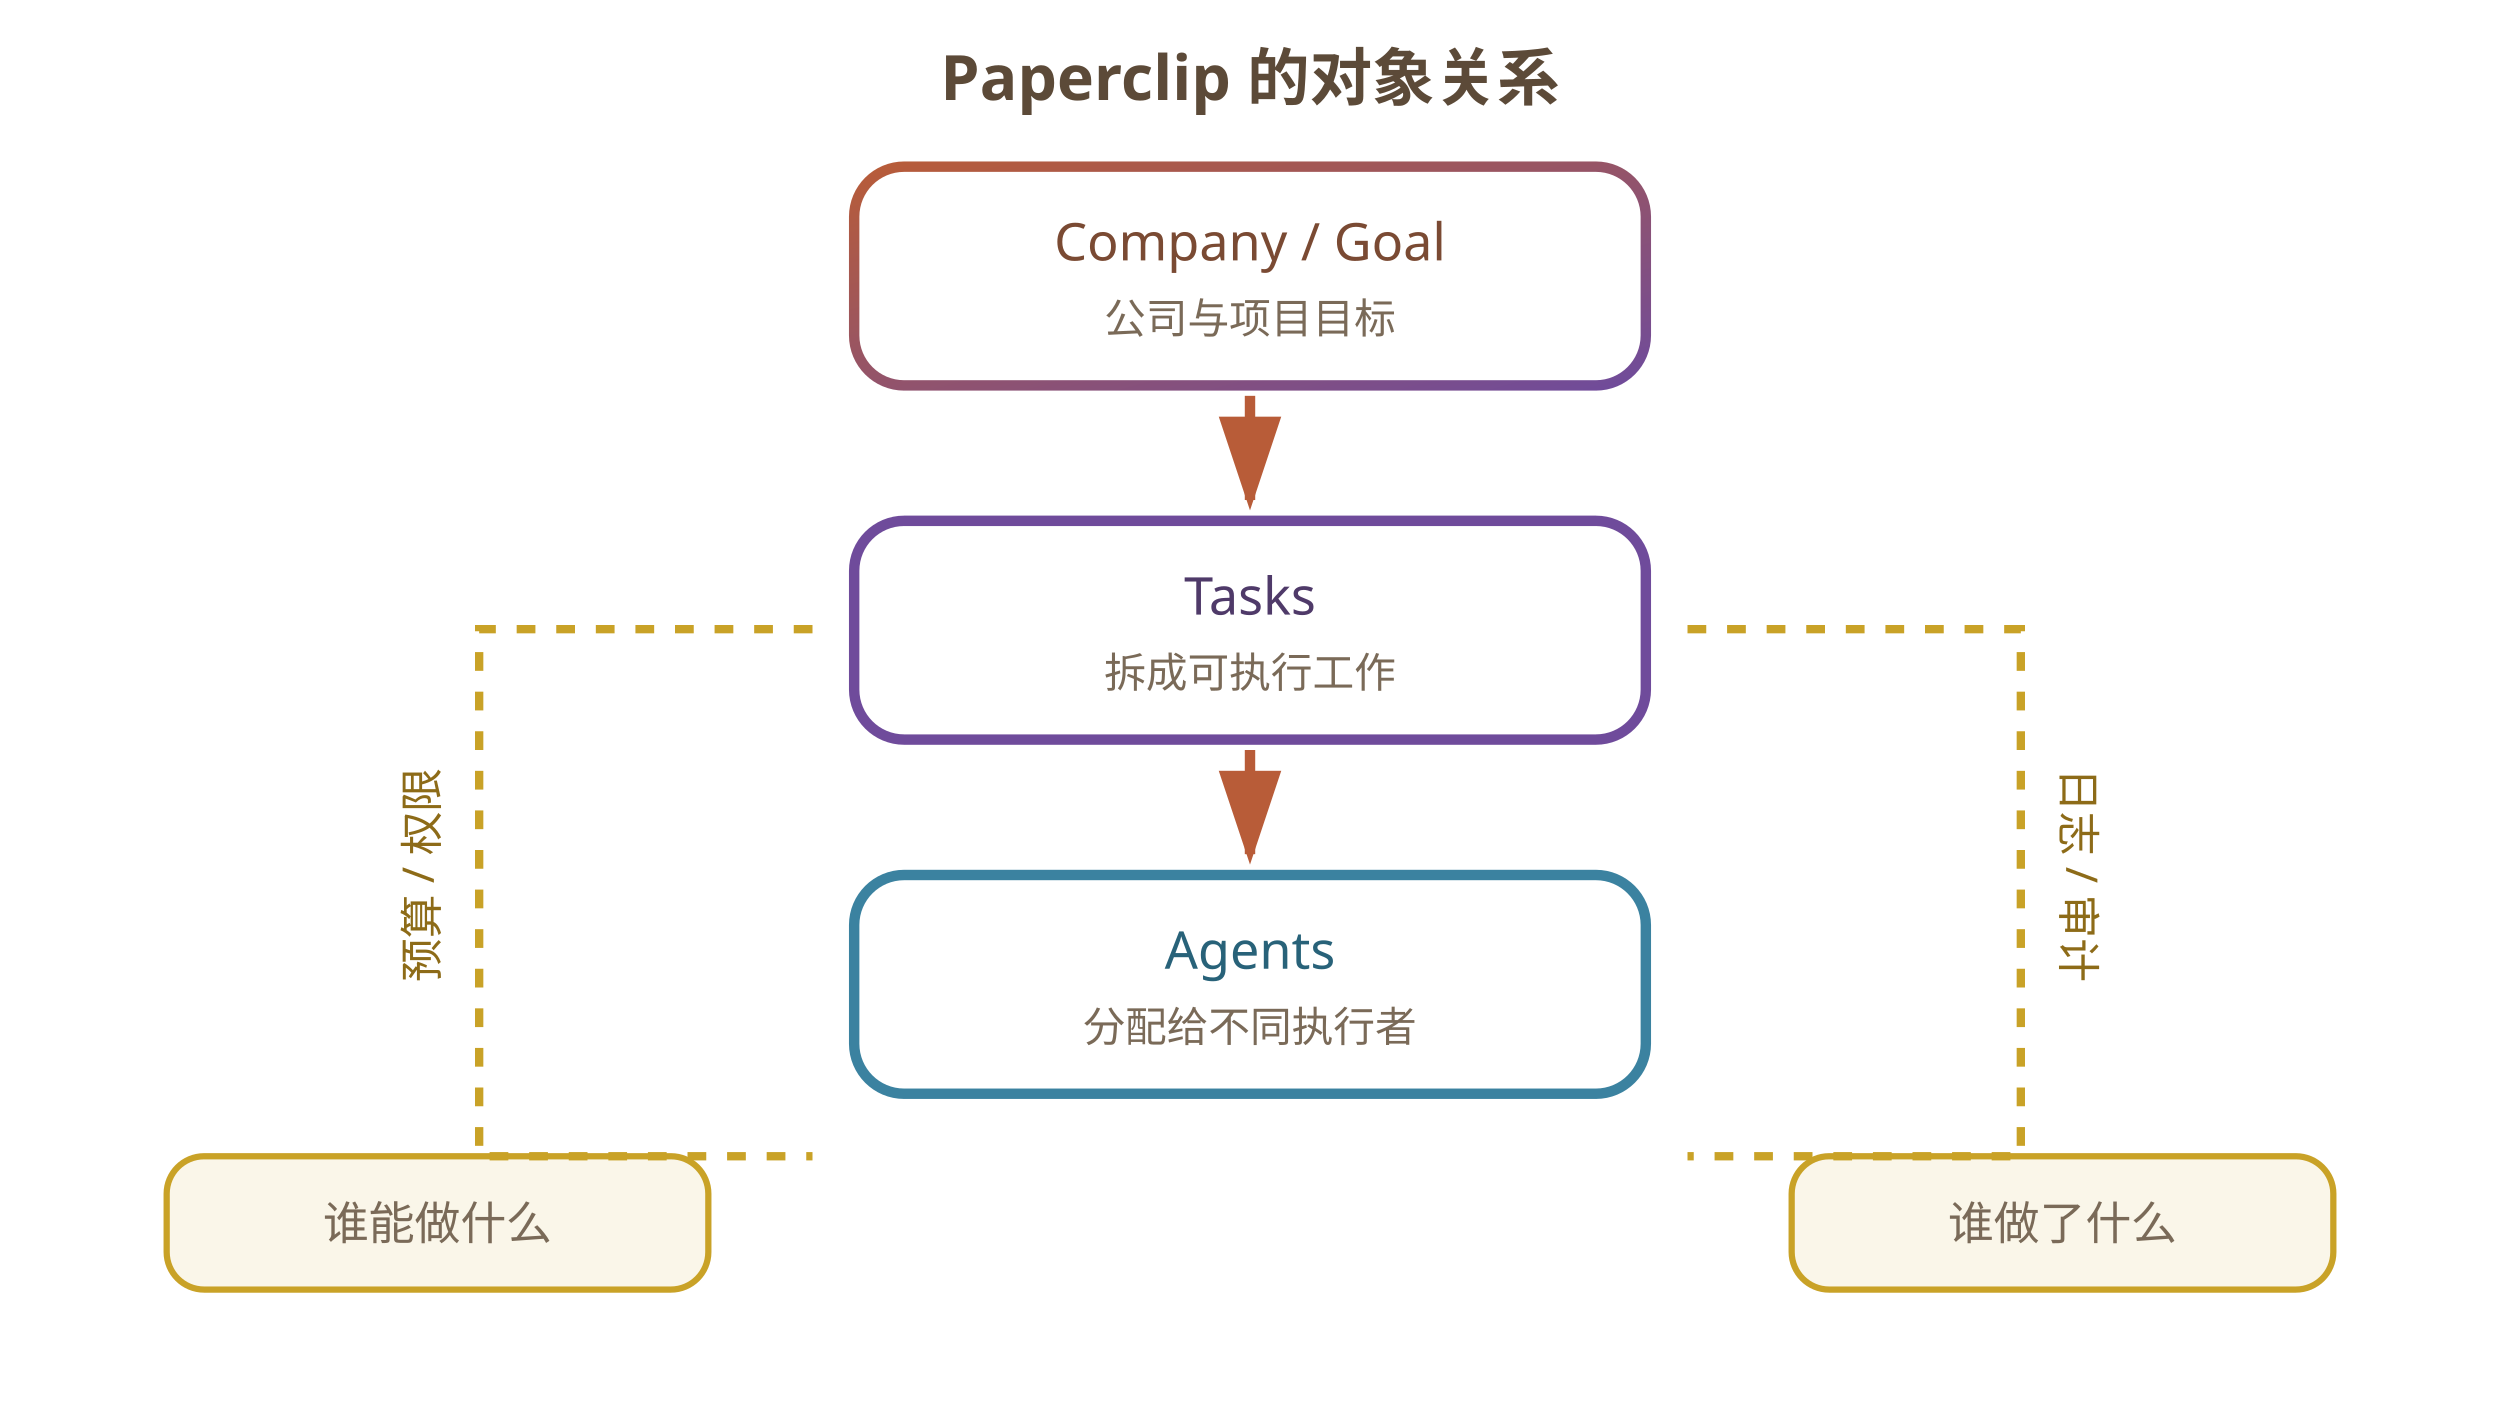
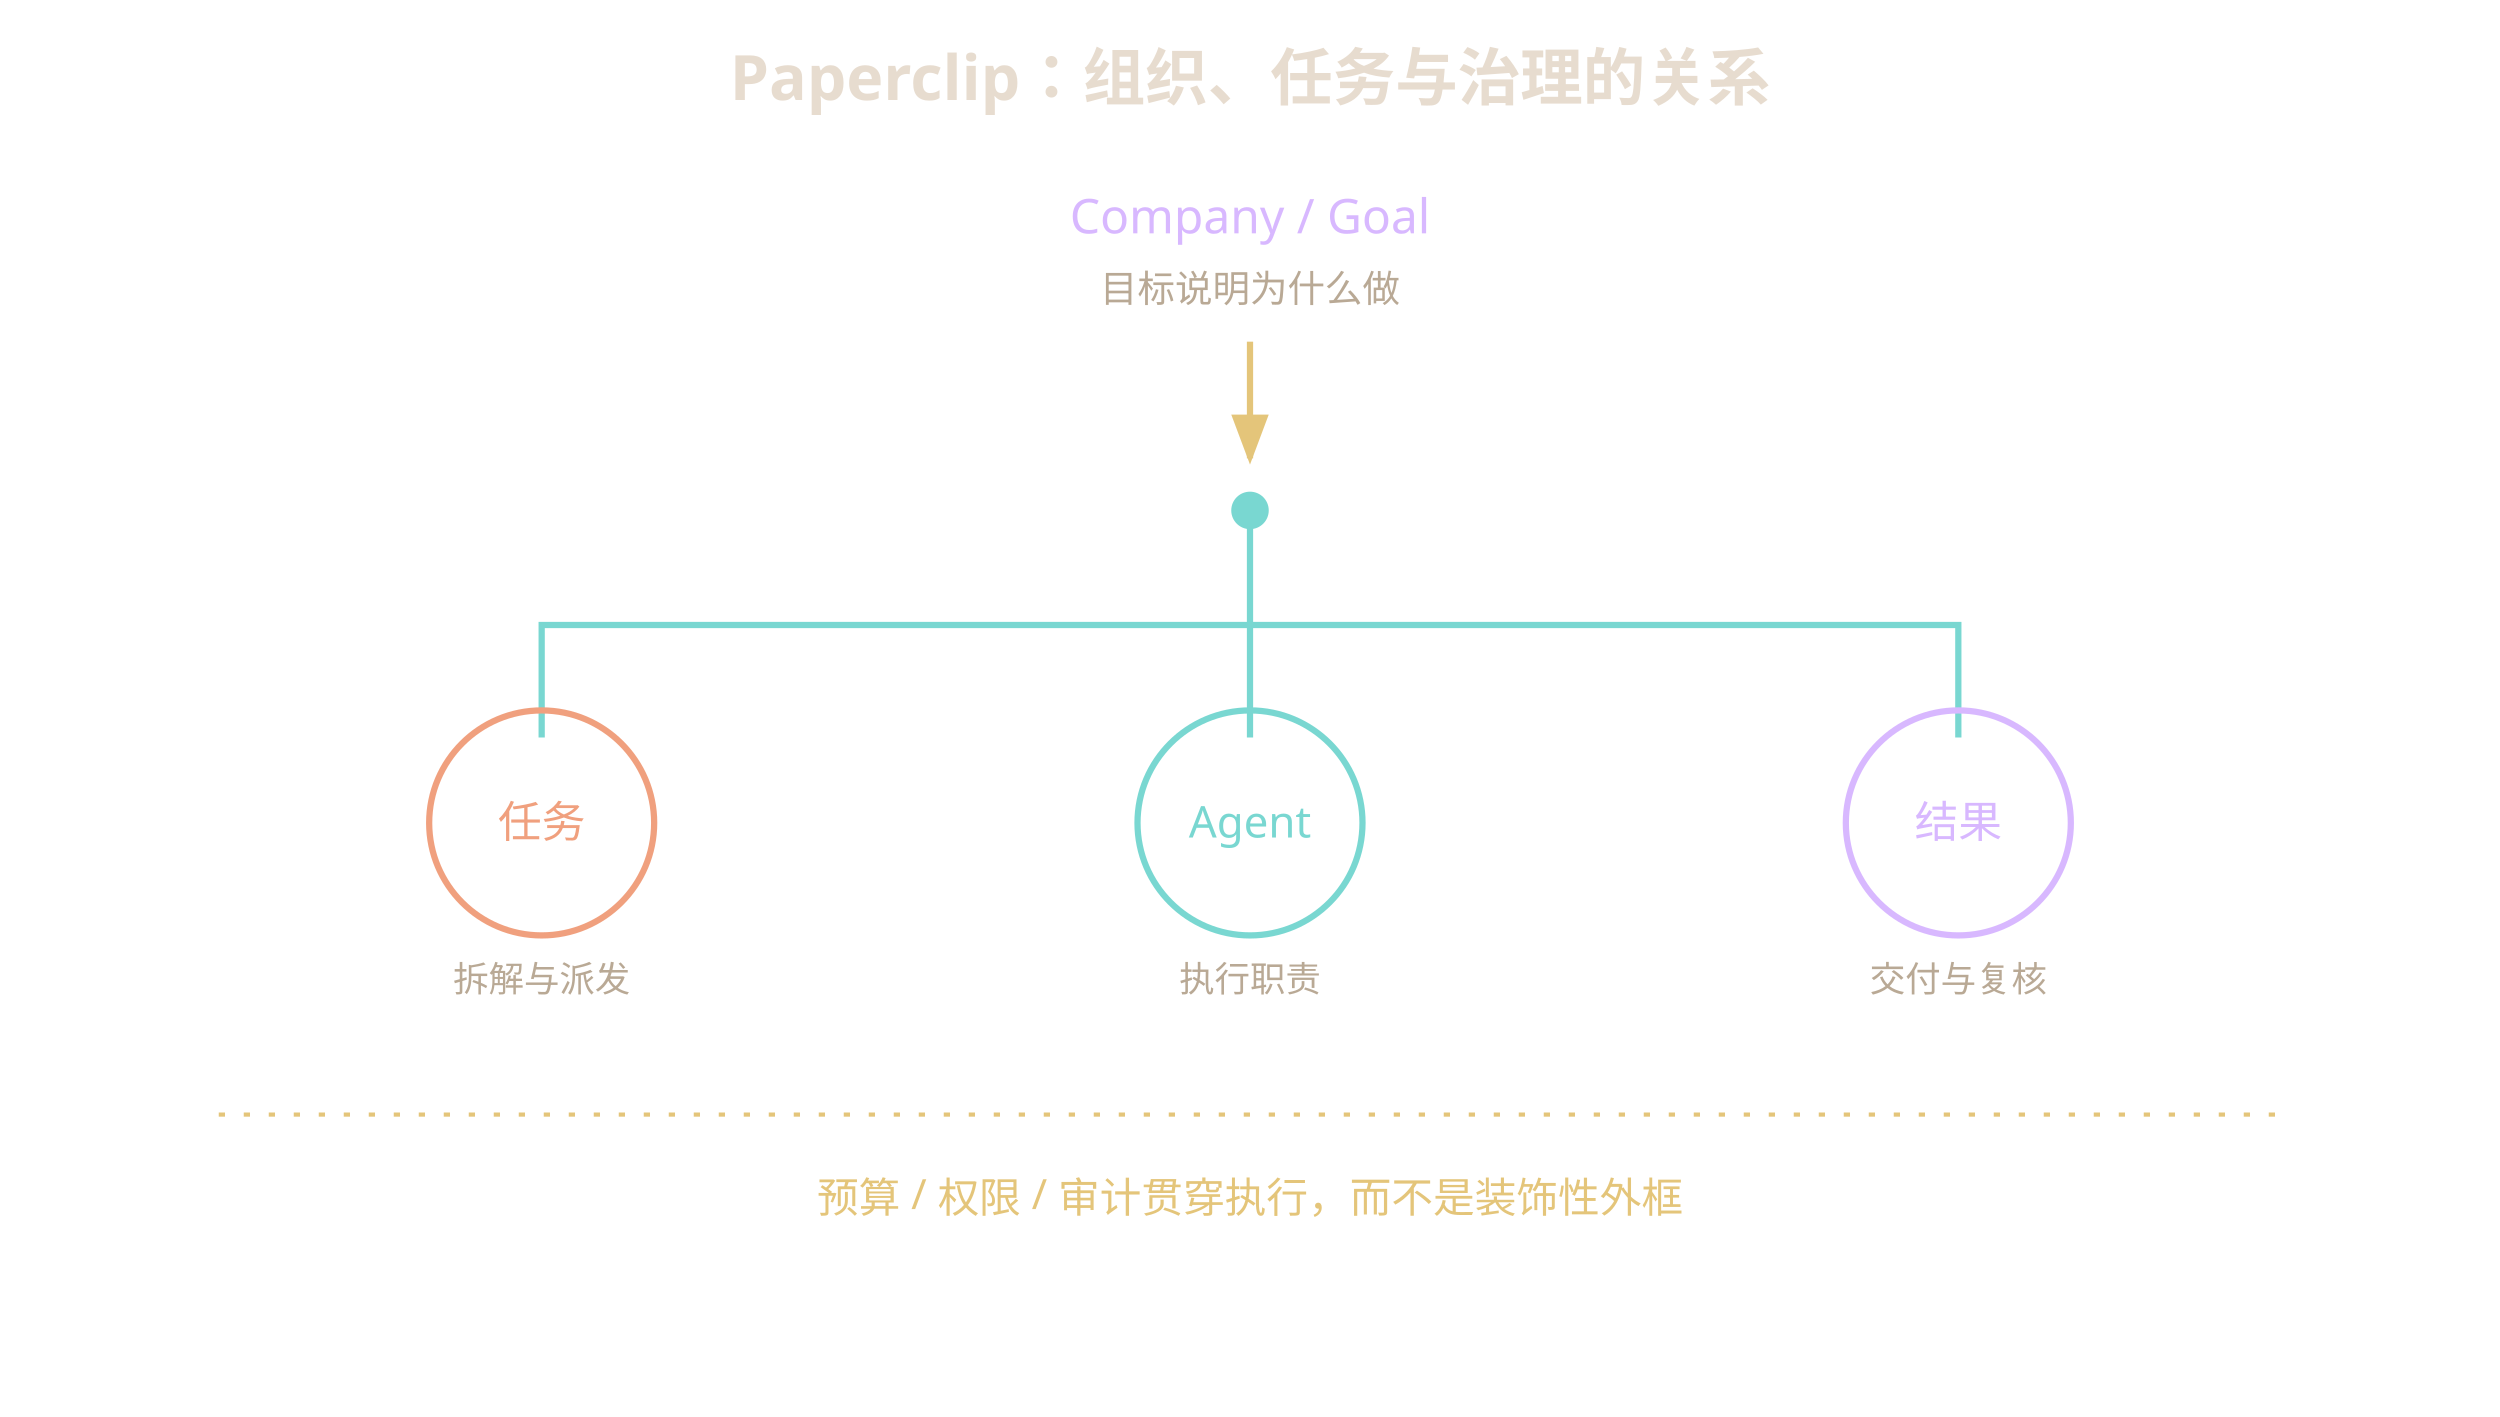
<svg xmlns="http://www.w3.org/2000/svg" width="1200" height="680" viewBox="0 0 1200 680">
  <defs>
-     <linearGradient id="g" x1="0" y1="0" x2="1" y2="1">
-       <stop stop-color="#b85c38" />
-       <stop offset="1" stop-color="#6f4b9b" />
-     </linearGradient>
-     <marker id="a" markerWidth="10" markerHeight="10" refX="8" refY="3" orient="auto">
-       <path d="M0,0 L9,3 L0,6 Z" fill="#b85c38" />
+     <marker id="a" markerWidth="9" markerHeight="9" refX="7" refY="3" orient="auto">
+       <path d="M0 0 8 3 0 6Z" fill="#E4C57A" />
    </marker>
  </defs>
  <g font-family="'PingFang SC','Hiragino Sans GB','Microsoft YaHei',sans-serif">
-     <text x="600" y="48" text-anchor="middle" font-size="30" font-weight="700" fill="#5c4a38">Paperclip 的对象关系</text>
-     <rect x="410" y="80" width="380" height="105" rx="24" fill="rgba(255,255,255,0.07)" stroke="url(#g)" stroke-width="5" />
-     <text x="600" y="125" text-anchor="middle" font-size="25" fill="#7a4a33">Company / Goal</text>
-     <text x="600" y="160" text-anchor="middle" font-size="20" fill="#7a6a58">公司与项目目标</text>
-     <path d="M600 190 V240" stroke="#b85c38" stroke-width="5" marker-end="url(#a)" />
-     <rect x="410" y="250" width="380" height="105" rx="24" fill="rgba(255,255,255,0.07)" stroke="#6f4b9b" stroke-width="5" />
-     <text x="600" y="295" text-anchor="middle" font-size="25" fill="#4f3a69">Tasks</text>
-     <text x="600" y="330" text-anchor="middle" font-size="20" fill="#7a6a58">拆成可执行工作</text>
-     <path d="M600 360 V410" stroke="#b85c38" stroke-width="5" marker-end="url(#a)" />
-     <rect x="410" y="420" width="380" height="105" rx="24" fill="rgba(255,255,255,0.07)" stroke="#3b82a0" stroke-width="5" />
-     <text x="600" y="465" text-anchor="middle" font-size="25" fill="#286279">Agents</text>
-     <text x="600" y="500" text-anchor="middle" font-size="20" fill="#7a6a58">分配给不同执行者</text>
-     <path d="M390 302 H230 V555 H390" fill="none" stroke="#c9a227" stroke-width="4" stroke-dasharray="9 10" />
-     <text x="210" y="420" text-anchor="middle" font-size="21" fill="#8d6b18" transform="rotate(-90 210 420)">预算 / 权限</text>
-     <path d="M810 302 H970 V555 H810" fill="none" stroke="#c9a227" stroke-width="4" stroke-dasharray="9 10" />
-     <text x="990" y="420" text-anchor="middle" font-size="21" fill="#8d6b18" transform="rotate(90 990 420)">日志 / 审计</text>
-     <rect x="80" y="555" width="260" height="64" rx="18" fill="rgba(201,162,39,0.10)" stroke="#c9a227" stroke-width="3" />
-     <text x="210" y="595" text-anchor="middle" font-size="22" fill="#7a6a58">谁能做什么</text>
-     <rect x="860" y="555" width="260" height="64" rx="18" fill="rgba(201,162,39,0.10)" stroke="#c9a227" stroke-width="3" />
-     <text x="990" y="595" text-anchor="middle" font-size="22" fill="#7a6a58">谁做了什么</text>
+     <text x="600" y="48" text-anchor="middle" font-size="30" font-weight="700" fill="#E7DCCF">Paperclip：组织、任务与治理的关系</text>
+     <text x="600" y="112" text-anchor="middle" font-size="23" fill="#D8B8FF">Company / Goal</text>
+     <text x="600" y="145" text-anchor="middle" font-size="18" fill="#B9A995">目标说明为什么做</text>
+     <path d="M600 164V220" stroke="#E4C57A" stroke-width="3" marker-end="url(#a)" />
+     <path d="M600 248V300M600 300H260V354M600 300V354M600 300H940V354" fill="none" stroke="#79D7D1" stroke-width="3" />
+     <circle cx="600" cy="245" r="9" fill="#79D7D1" />
+     <g fill="none" stroke-width="3">
+       <circle cx="260" cy="395" r="54" stroke="#F0A07E" />
+       <circle cx="600" cy="395" r="54" stroke="#79D7D1" />
+       <circle cx="940" cy="395" r="54" stroke="#D8B8FF" />
+     </g>
+     <g text-anchor="middle">
+       <text x="260" y="402" font-size="21" fill="#F0A07E">任务</text>
+       <text x="600" y="402" font-size="21" fill="#79D7D1">Agent</text>
+       <text x="940" y="402" font-size="21" fill="#D8B8FF">结果</text>
+       <text x="260" y="476" font-size="17" fill="#B9A995">拆解与派发</text>
+       <text x="600" y="476" font-size="17" fill="#B9A995">执行职责</text>
+       <text x="940" y="476" font-size="17" fill="#B9A995">交付与复核</text>
+     </g>
+     <path d="M105 535H1095" stroke="#E4C57A" stroke-width="2" stroke-dasharray="3 9" />
+     <text x="600" y="582" text-anchor="middle" font-size="20" fill="#E4C57A">预算 / 权限 / 审计贯穿执行，而不是装饰性外框</text>
  </g>
</svg>
